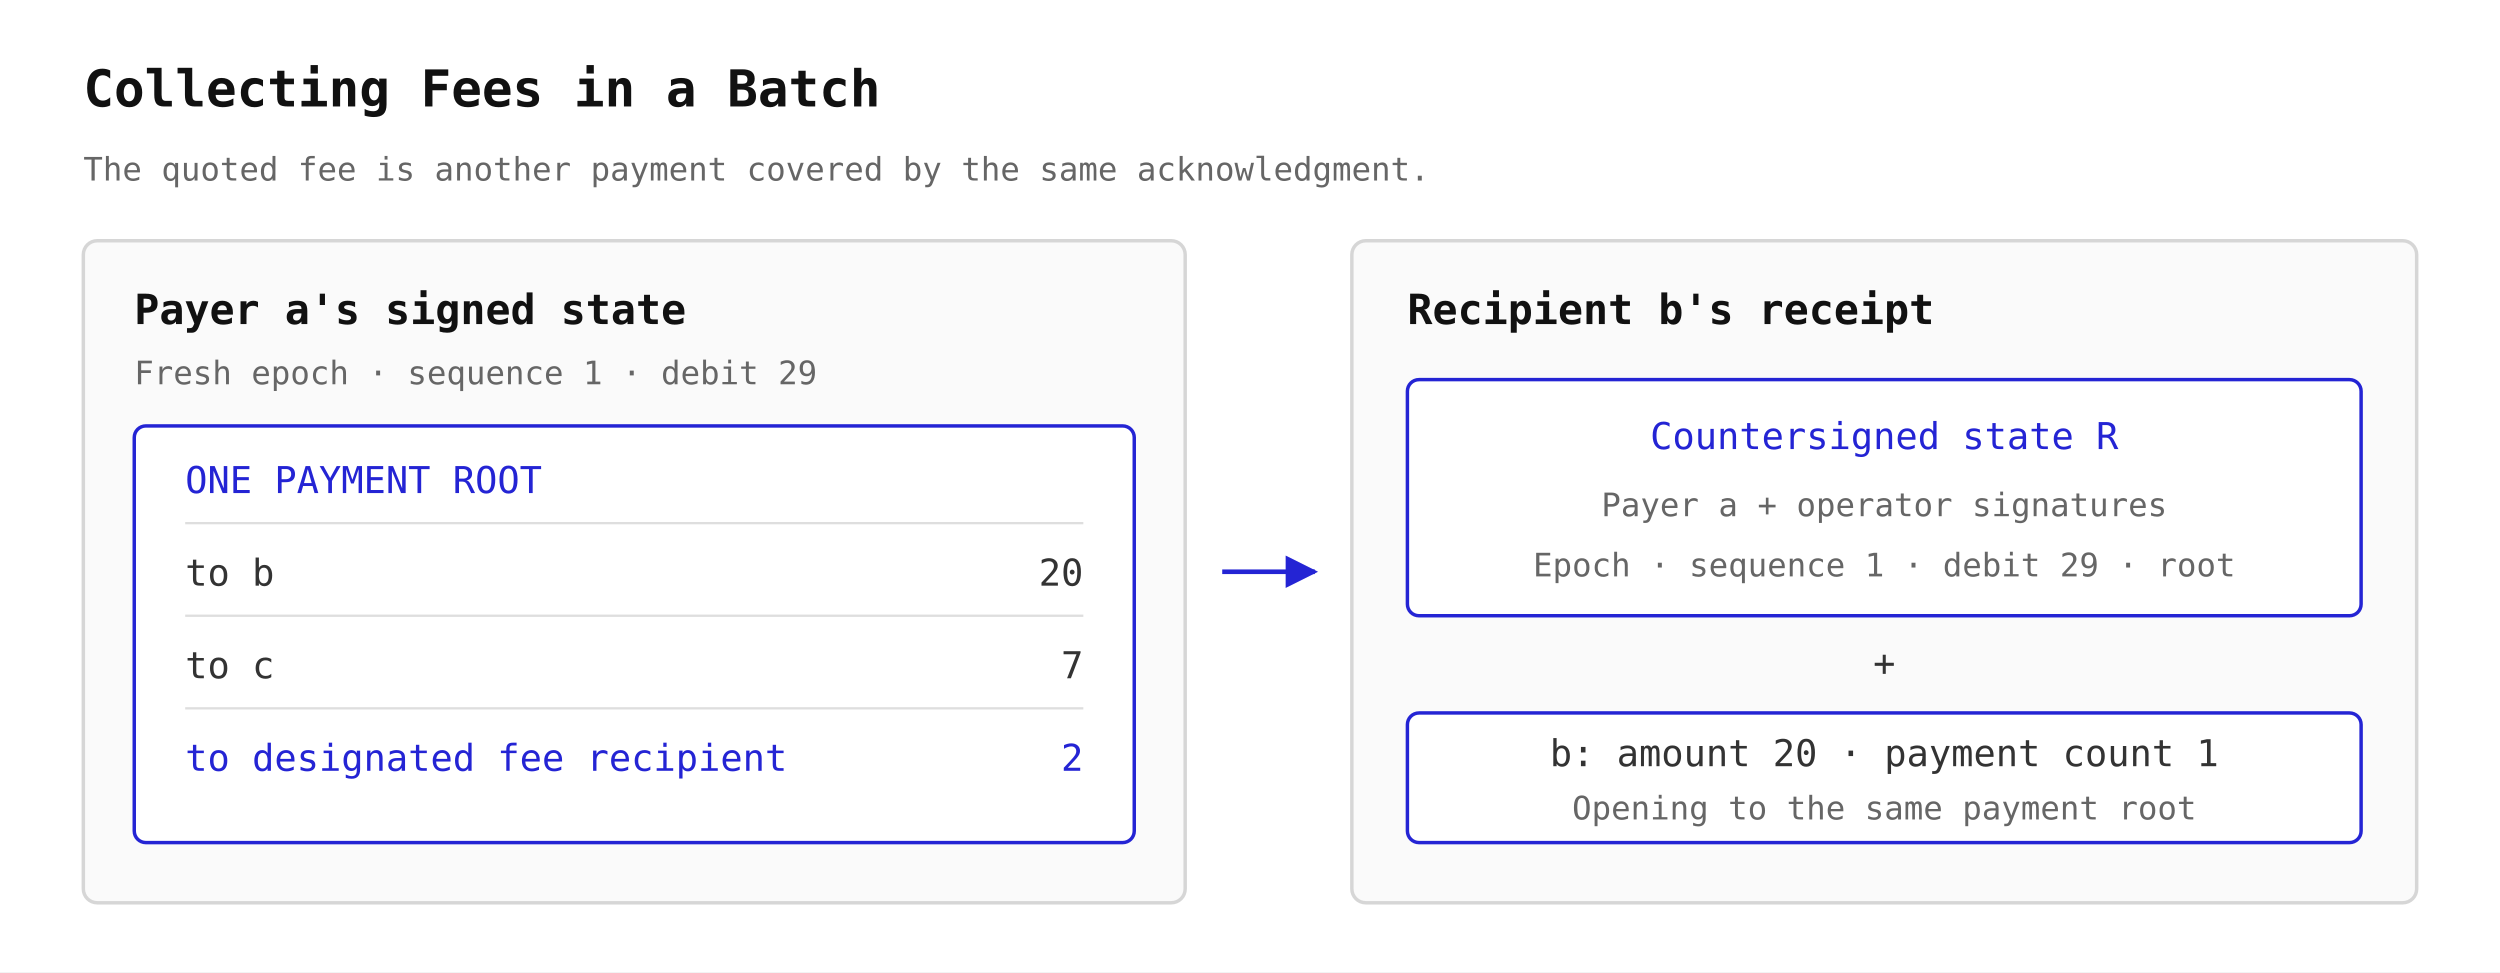
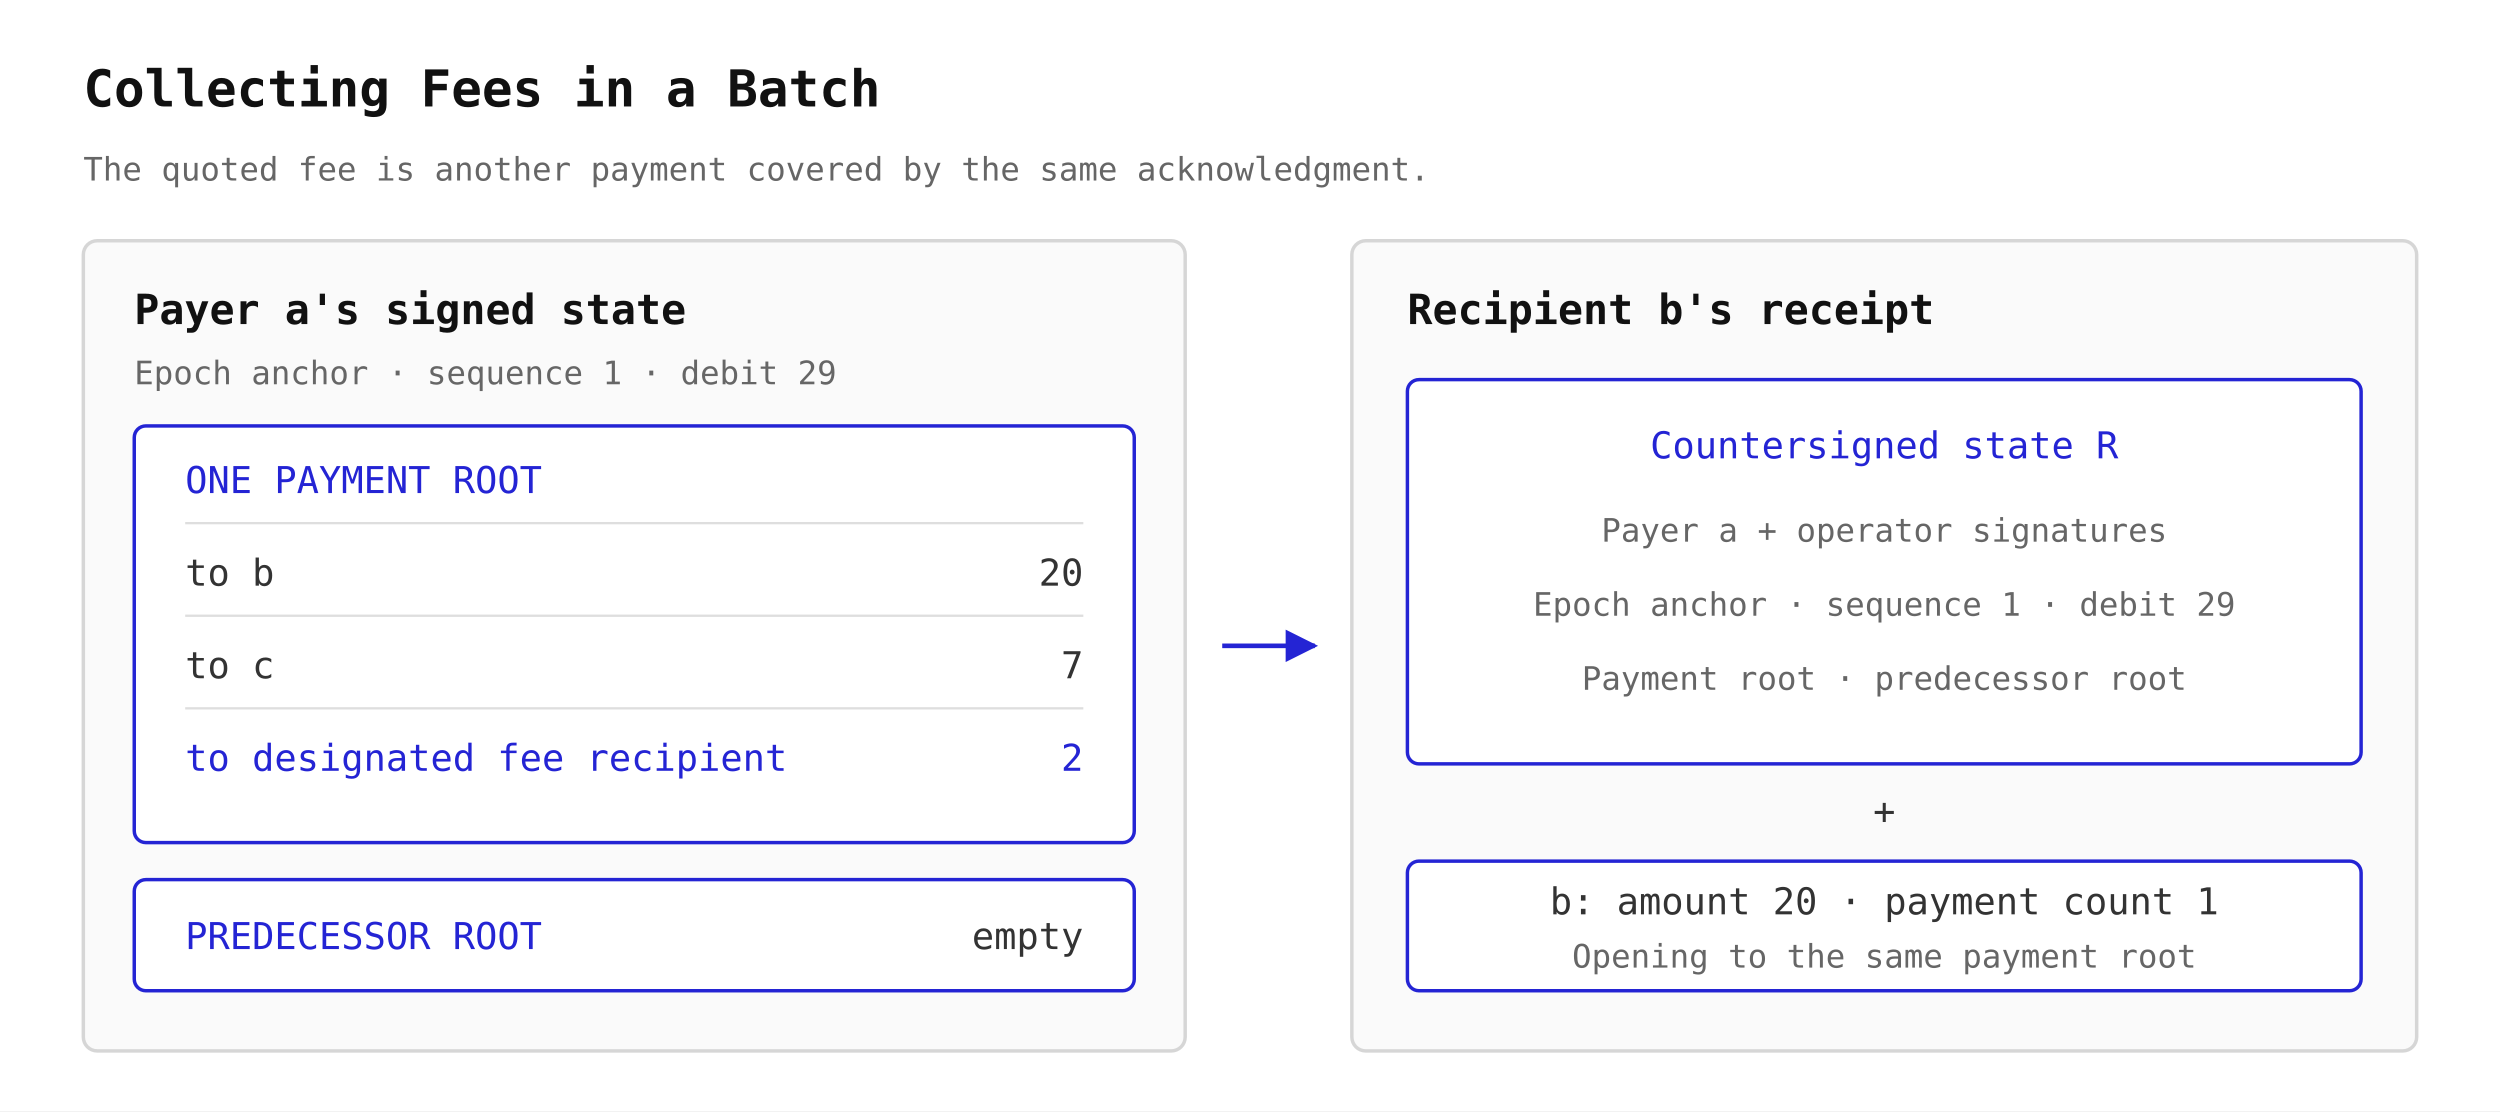
- <svg xmlns="http://www.w3.org/2000/svg" viewBox="0 0 1080 420" role="img" aria-labelledby="title description">
-   <rect width="1080" height="420" fill="#fff" />
+ <svg xmlns="http://www.w3.org/2000/svg" viewBox="0 0 1080 480" role="img" aria-labelledby="title description">
+   <rect width="1080" height="480" fill="#fff" />
  <style>
    text { font-family: ui-monospace, SFMono-Regular, Menlo, Monaco, Consolas, monospace; }
    .title { font-size: 22px; font-weight: 700; fill: #111; }
    .heading { font-size: 18px; font-weight: 700; fill: #111; }
    .label { font-size: 16px; fill: #333; }
    .note { font-size: 14px; fill: #666; }
    .center { text-anchor: middle; }
    .right { text-anchor: end; }
    .blue { fill: #2424d4; }
    .panel { fill: #fafafa; stroke: #d6d6d6; stroke-width: 1.5; }
    .record { fill: #fff; stroke: #2424d4; stroke-width: 1.5; }
    .flow { fill: none; stroke: #2424d4; stroke-width: 2; marker-end: url(#arrow); }
    .rule { stroke: #dedede; stroke-width: 1; }
  </style>
  <defs>
    <marker id="arrow" viewBox="0 0 10 10" refX="9" refY="5" markerWidth="7" markerHeight="7" orient="auto">
      <path d="M0 0 L10 5 L0 10 z" fill="#2424d4" />
    </marker>
  </defs>
  <text class="title" x="36" y="46">Collecting Fees in a Batch</text>
  <text class="note" x="36" y="78">The quoted fee is another payment covered by the same acknowledgment.</text>
-   <rect class="panel" x="36" y="104" width="476" height="286" rx="6" />
+   <rect class="panel" x="36" y="104" width="476" height="350" rx="6" />
  <text class="heading" x="58" y="140">Payer a's signed state</text>
-   <text class="note" x="58" y="166">Fresh epoch · sequence 1 · debit 29</text>
+   <text class="note" x="58" y="166">Epoch anchor · sequence 1 · debit 29</text>
  <rect class="record" x="58" y="184" width="432" height="180" rx="5" />
  <text class="label blue" x="80" y="213">ONE PAYMENT ROOT</text>
  <path class="rule" d="M80 226 H468 M80 266 H468 M80 306 H468" />
  <text class="label" x="80" y="253">to b</text>
  <text class="label right" x="468" y="253">20</text>
  <text class="label" x="80" y="293">to c</text>
  <text class="label right" x="468" y="293">7</text>
  <text class="label blue" x="80" y="333">to designated fee recipient</text>
  <text class="label right blue" x="468" y="333">2</text>
-   <path class="flow" d="M528 247 H568" />
-   <rect class="panel" x="584" y="104" width="460" height="286" rx="6" />
+   <rect class="record" x="58" y="380" width="432" height="48" rx="5" />
+   <text class="label blue" x="80" y="410">PREDECESSOR ROOT</text>
+   <text class="label right" x="468" y="410">empty</text>
+   <path class="flow" d="M528 279 H568" />
+   <rect class="panel" x="584" y="104" width="460" height="350" rx="6" />
  <text class="heading" x="608" y="140">Recipient b's receipt</text>
-   <rect class="record" x="608" y="164" width="412" height="102" rx="5" />
-   <text class="label center blue" x="814" y="194">Countersigned state R</text>
-   <text class="note center" x="814" y="223">Payer a + operator signatures</text>
-   <text class="note center" x="814" y="249">Epoch · sequence 1 · debit 29 · root</text>
-   <text class="label center" x="814" y="292">+</text>
-   <rect class="record" x="608" y="308" width="412" height="56" rx="5" />
-   <text class="label center" x="814" y="331">b: amount 20 · payment count 1</text>
-   <text class="note center" x="814" y="354">Opening to the same payment root</text>
+   <rect class="record" x="608" y="164" width="412" height="166" rx="5" />
+   <text class="label center blue" x="814" y="198">Countersigned state R</text>
+   <text class="note center" x="814" y="234">Payer a + operator signatures</text>
+   <text class="note center" x="814" y="266">Epoch anchor · sequence 1 · debit 29</text>
+   <text class="note center" x="814" y="298">Payment root · predecessor root</text>
+   <text class="label center" x="814" y="356">+</text>
+   <rect class="record" x="608" y="372" width="412" height="56" rx="5" />
+   <text class="label center" x="814" y="395">b: amount 20 · payment count 1</text>
+   <text class="note center" x="814" y="418">Opening to the same payment root</text>
</svg>
